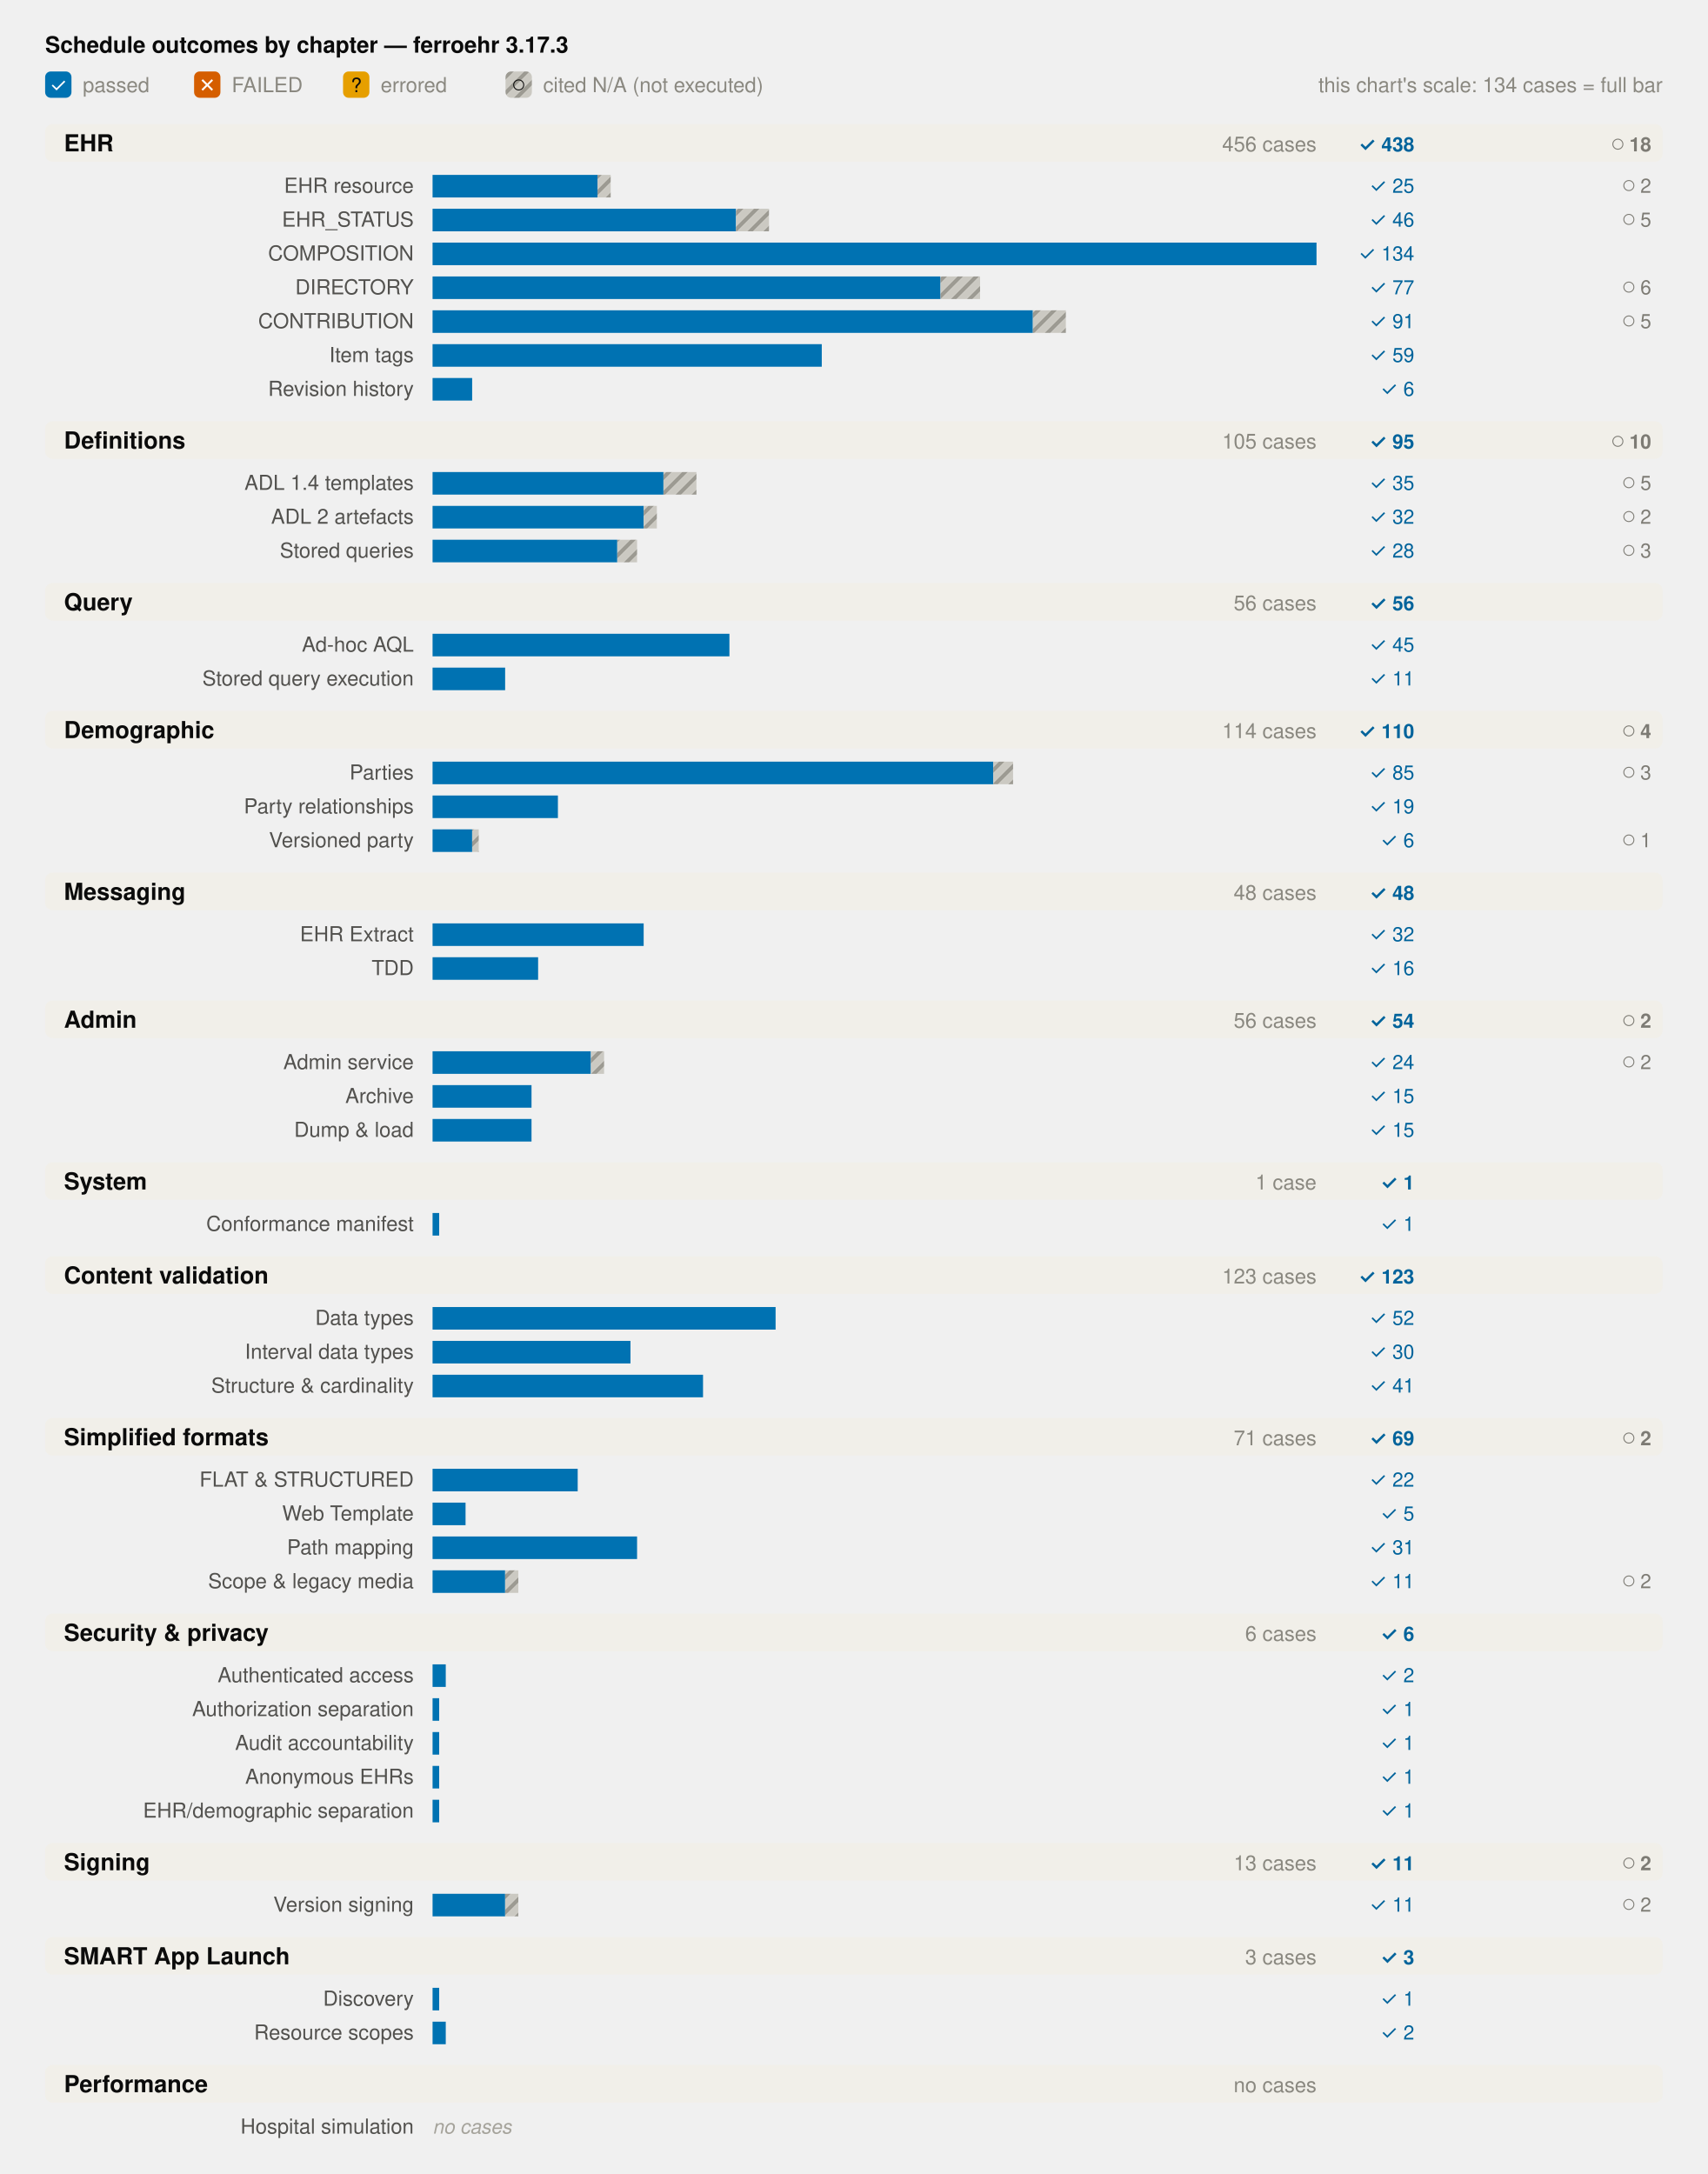
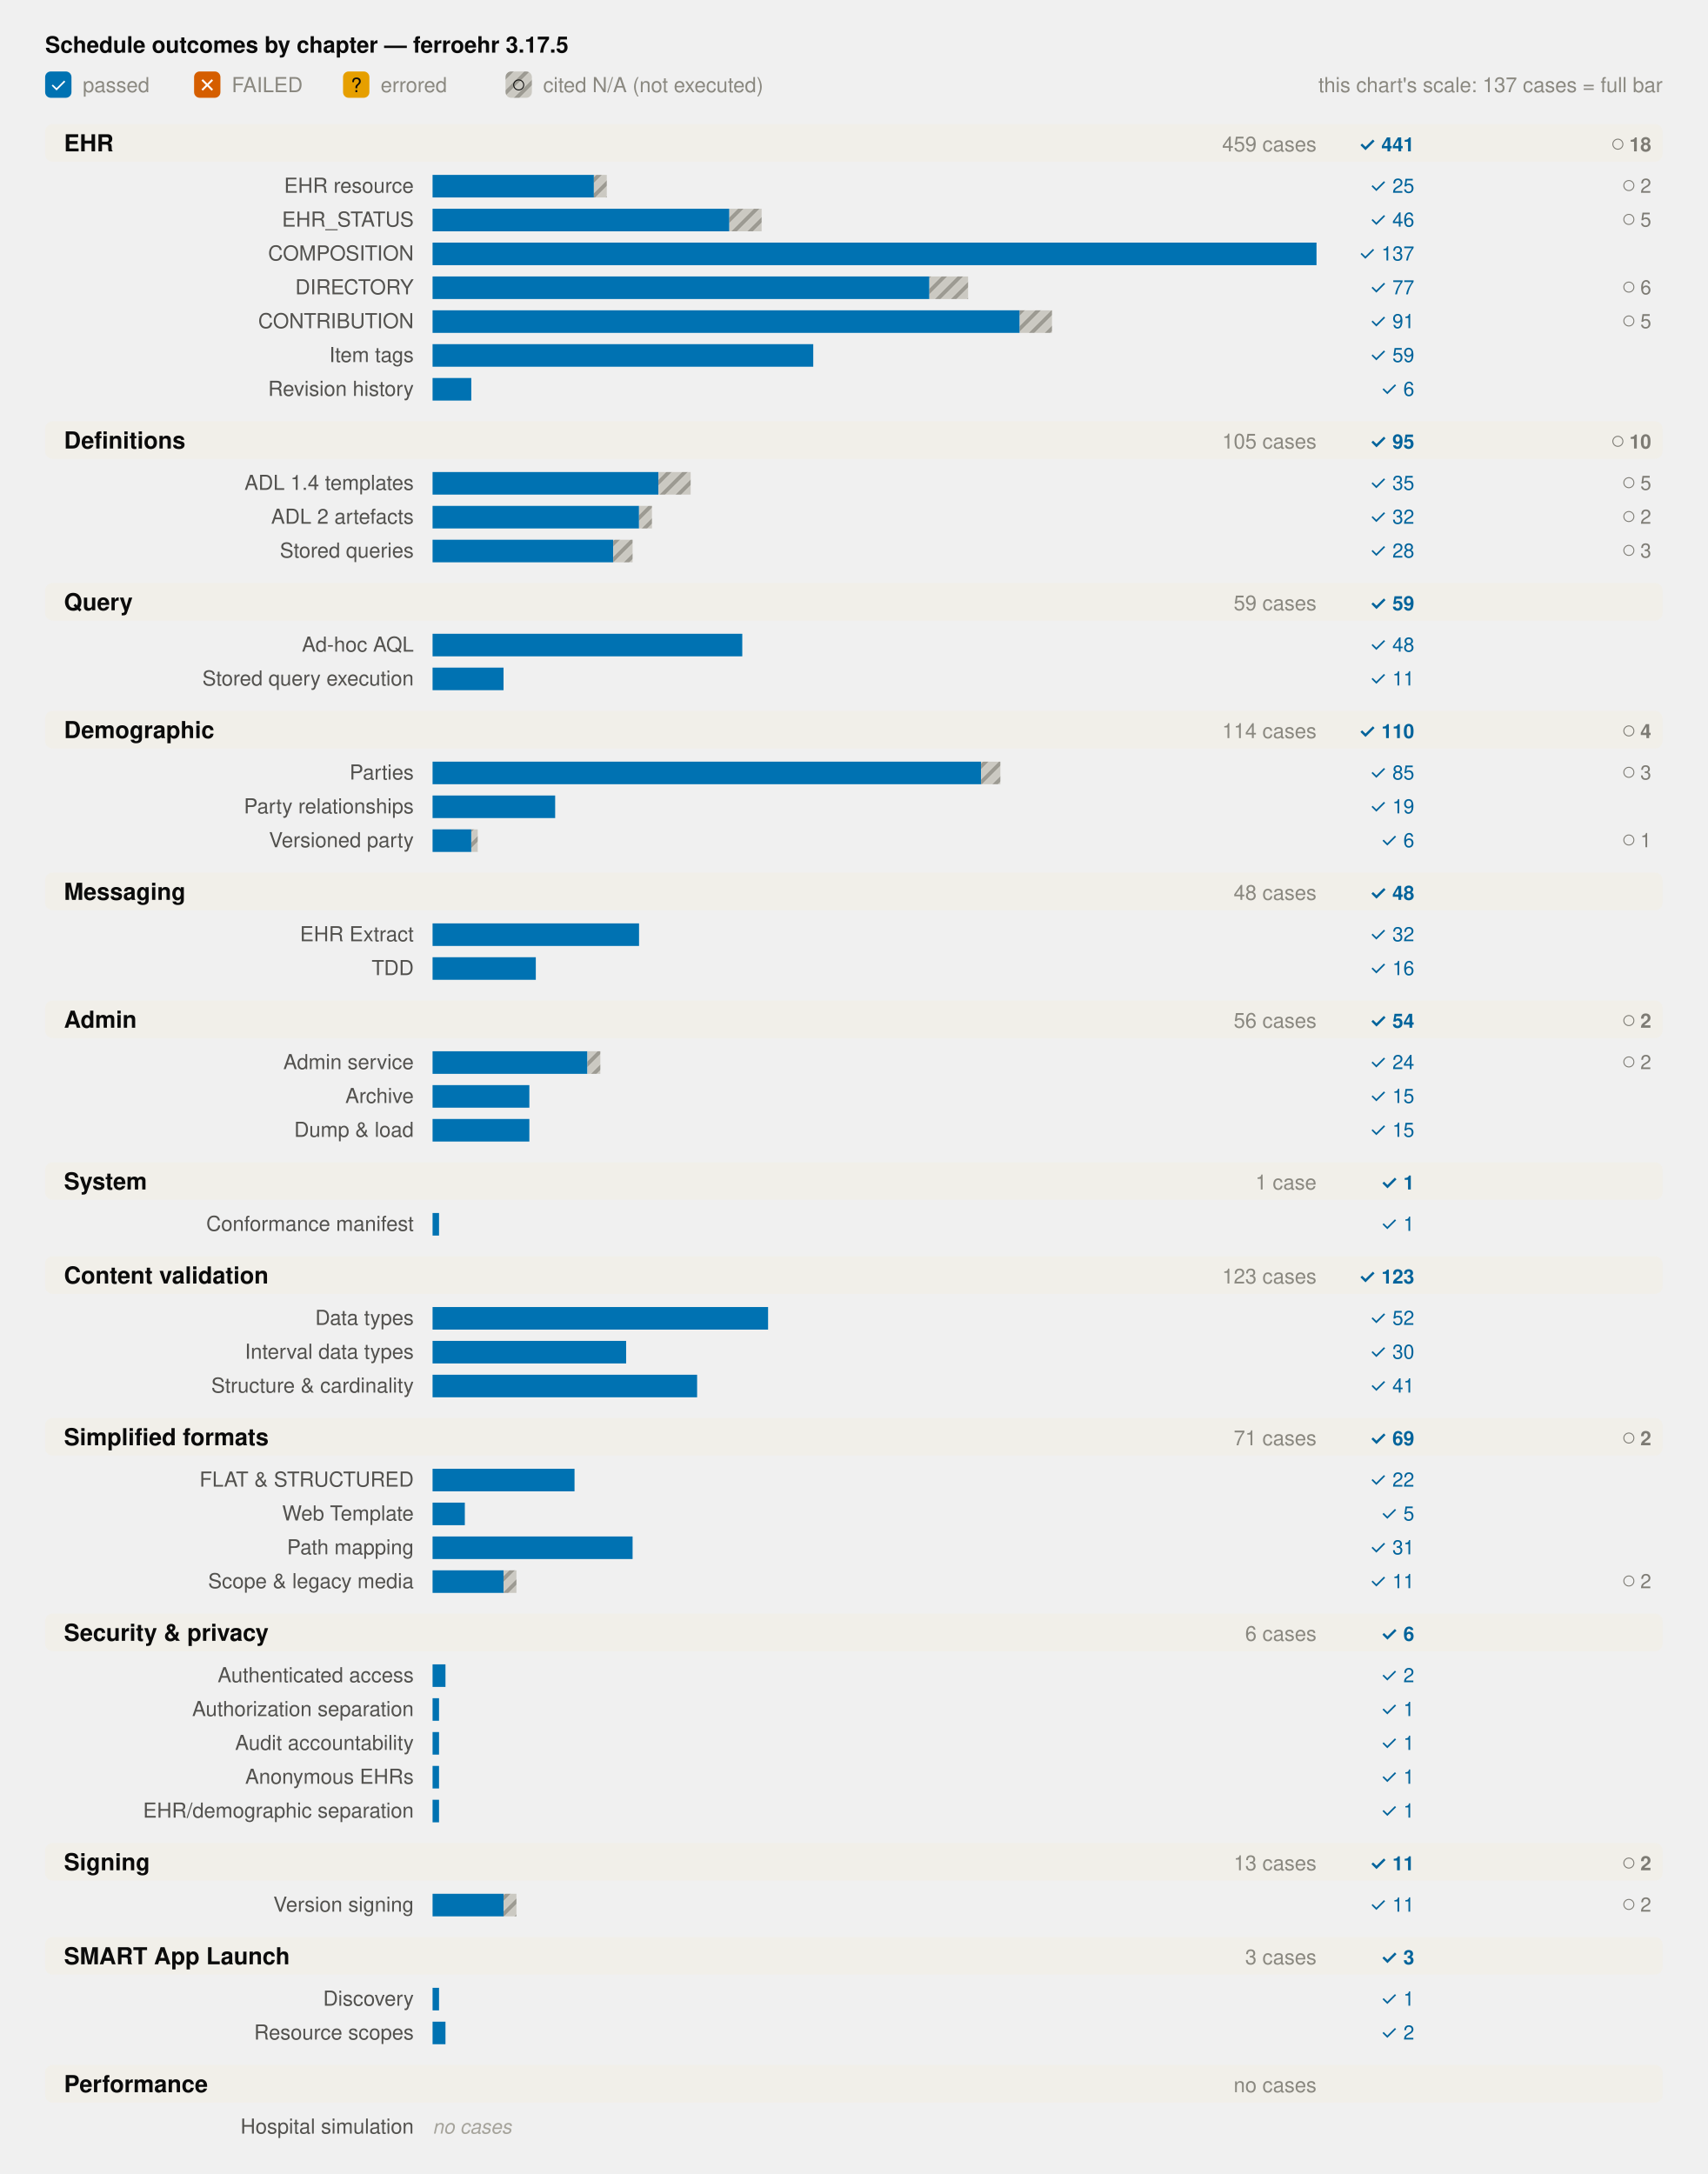
<svg xmlns="http://www.w3.org/2000/svg" viewBox="0 0 908 1156" width="908" height="1156" role="img">
  <style>
text { fill: #52514e; font: 12px -apple-system, 'Segoe UI', Helvetica, Arial, sans-serif; }
.title { fill: #0b0b0b; font-weight: 600; }
.muted { fill: #8a8880; font-size: 11px; }
.grid { stroke: #e4e2dd; stroke-width: 1; }
.cell-label { fill: #ffffff; font-size: 11px; }
.cell-label-dim { fill: #0b0b0b; font-size: 11px; }
.ev-passed { fill: #0072b2; }
.ev-failed { fill: #d55e00; }
.ev-inconclusive { fill: #e69f00; }
.ev-not-evidenced { fill: #cbc9c2; }
.ev-not-claimed { fill: #edece8; }
.cell-required { stroke: #52514e; stroke-width: 1.2; }
.cell-optional { stroke: #cbc9c2; stroke-width: 1; stroke-dasharray: 3 2; }
.bar-passed { fill: #0072b2; }
.bar-failed { fill: #d55e00; }
.bar-errored { fill: #e69f00; }
.bar-na { fill: #cbc9c2; }
.seg-label { fill: #ffffff; font-size: 10.5px; }
.seg-label-dim { fill: #0b0b0b; font-size: 10.5px; }
@media (prefers-color-scheme: dark) {
text { fill: #c3c2b7; }
.title { fill: #ffffff; }
.muted { fill: #8f8e85; }
.grid { stroke: #3a3a38; }
.cell-label { fill: #ffffff; }
.cell-label-dim { fill: #e8e6e0; }
.ev-passed { fill: #3987e5; }
.ev-failed { fill: #e5484d; }
.ev-inconclusive { fill: #f5a623; }
.ev-not-evidenced { fill: #4a4a47; }
.ev-not-claimed { fill: #2b2b29; }
.cell-required { stroke: #c3c2b7; }
.cell-optional { stroke: #4a4a47; }
.bar-passed { fill: #3987e5; }
.bar-failed { fill: #e5484d; }
.bar-errored { fill: #d9a514; }
.bar-na { fill: #4a4a47; }
.seg-label-dim { fill: #e8e6e0; }
}
</style>
  <style>
.chap-row { fill: #f1efe9; }
.chap-name { fill: #0b0b0b; font-size: 12.5px; font-weight: 600; }
.band-label { fill: #52514e; font-size: 11px; }
.band-empty { fill: #a5a39b; font-size: 10.5px; font-style: italic; }
.count { font-size: 10.5px; }
.count-strong { font-weight: 600; }
.count-passed { fill: #00639b; }
.count-failed { fill: #c0530b; font-weight: 600; }
.count-errored { fill: #9a7100; }
.count-na { fill: #7d7b74; }
.na-line { stroke: #9d9b93; stroke-width: 2; }
@media (prefers-color-scheme: dark) {
.chap-row { fill: #2b2b29; }
.chap-name { fill: #ffffff; }
.band-label { fill: #c3c2b7; }
.band-empty { fill: #6f6e68; }
.count-passed { fill: #4f97ee; }
.count-failed { fill: #f2696d; }
.count-errored { fill: #d9a514; }
.count-na { fill: #8f8e85; }
.na-line { stroke: #6d6d69; }
}
</style>
  <defs>
    <pattern id="na-hatch" width="6" height="6" patternUnits="userSpaceOnUse" patternTransform="rotate(45)">
      <rect width="6" height="6" class="bar-na" />
      <line x1="3" y1="0" x2="3" y2="6" class="na-line" />
    </pattern>
  </defs>
-   <text x="24" y="28" class="title">Schedule outcomes by chapter — ferroehr 3.17.3</text>
+   <text x="24" y="28" class="title">Schedule outcomes by chapter — ferroehr 3.17.5</text>
  <rect x="24" y="38" width="14" height="14" rx="3" class="bar-passed" />
  <text x="31" y="49" class="seg-label" text-anchor="middle">✓</text>
  <text x="44" y="49" class="muted">passed</text>
  <rect x="103.2" y="38" width="14" height="14" rx="3" class="bar-failed" />
  <text x="110.2" y="49" class="seg-label" text-anchor="middle">✕</text>
  <text x="123.2" y="49" class="muted">FAILED</text>
  <rect x="182.4" y="38" width="14" height="14" rx="3" class="bar-errored" />
  <text x="189.4" y="49" class="seg-label-dim" text-anchor="middle">?</text>
  <text x="202.4" y="49" class="muted">errored</text>
  <rect x="268.8" y="38" width="14" height="14" rx="3" fill="url(#na-hatch)" />
  <text x="275.8" y="49" class="seg-label-dim" text-anchor="middle">○</text>
  <text x="288.8" y="49" class="muted">cited N/A (not executed)</text>
-   <text x="884" y="49" class="muted" text-anchor="end">this chart's scale: 134 cases = full bar</text>
+   <text x="884" y="49" class="muted" text-anchor="end">this chart's scale: 137 cases = full bar</text>
  <rect x="24" y="66" width="860" height="20" rx="4" class="chap-row" />
  <text x="34" y="80.5" class="chap-name">EHR</text>
-   <text x="700" y="80.5" class="muted" text-anchor="end">456 cases</text>
-   <text x="752" y="80.5" class="count count-passed count-strong" text-anchor="end">✓ 438</text>
+   <text x="700" y="80.5" class="muted" text-anchor="end">459 cases</text>
+   <text x="752" y="80.5" class="count count-passed count-strong" text-anchor="end">✓ 441</text>
  <text x="878" y="80.5" class="count count-na count-strong" text-anchor="end">○ 18</text>
  <text x="220" y="102.5" class="band-label" text-anchor="end">EHR resource</text>
-   <rect x="230" y="93" width="87.687" height="12" class="bar-passed" />
-   <rect x="317.687" y="93" width="7.015" height="12" fill="url(#na-hatch)" />
+   <rect x="230" y="93" width="85.766" height="12" class="bar-passed" />
+   <rect x="315.766" y="93" width="6.861" height="12" fill="url(#na-hatch)" />
  <text x="752" y="102.5" class="count count-passed" text-anchor="end">✓ 25</text>
  <text x="878" y="102.5" class="count count-na" text-anchor="end">○ 2</text>
  <text x="220" y="120.5" class="band-label" text-anchor="end">EHR_STATUS</text>
-   <rect x="230" y="111" width="161.343" height="12" class="bar-passed" />
-   <rect x="391.343" y="111" width="17.537" height="12" fill="url(#na-hatch)" />
+   <rect x="230" y="111" width="157.81" height="12" class="bar-passed" />
+   <rect x="387.81" y="111" width="17.153" height="12" fill="url(#na-hatch)" />
  <text x="752" y="120.5" class="count count-passed" text-anchor="end">✓ 46</text>
  <text x="878" y="120.5" class="count count-na" text-anchor="end">○ 5</text>
  <text x="220" y="138.5" class="band-label" text-anchor="end">COMPOSITION</text>
  <rect x="230" y="129" width="470" height="12" class="bar-passed" />
-   <text x="752" y="138.5" class="count count-passed" text-anchor="end">✓ 134</text>
+   <text x="752" y="138.5" class="count count-passed" text-anchor="end">✓ 137</text>
  <text x="220" y="156.5" class="band-label" text-anchor="end">DIRECTORY</text>
-   <rect x="230" y="147" width="270.075" height="12" class="bar-passed" />
-   <rect x="500.075" y="147" width="21.045" height="12" fill="url(#na-hatch)" />
+   <rect x="230" y="147" width="264.161" height="12" class="bar-passed" />
+   <rect x="494.161" y="147" width="20.584" height="12" fill="url(#na-hatch)" />
  <text x="752" y="156.5" class="count count-passed" text-anchor="end">✓ 77</text>
  <text x="878" y="156.5" class="count count-na" text-anchor="end">○ 6</text>
  <text x="220" y="174.5" class="band-label" text-anchor="end">CONTRIBUTION</text>
-   <rect x="230" y="165" width="319.179" height="12" class="bar-passed" />
-   <rect x="549.179" y="165" width="17.537" height="12" fill="url(#na-hatch)" />
+   <rect x="230" y="165" width="312.19" height="12" class="bar-passed" />
+   <rect x="542.19" y="165" width="17.153" height="12" fill="url(#na-hatch)" />
  <text x="752" y="174.5" class="count count-passed" text-anchor="end">✓ 91</text>
  <text x="878" y="174.5" class="count count-na" text-anchor="end">○ 5</text>
  <text x="220" y="192.5" class="band-label" text-anchor="end">Item tags</text>
-   <rect x="230" y="183" width="206.94" height="12" class="bar-passed" />
+   <rect x="230" y="183" width="202.409" height="12" class="bar-passed" />
  <text x="752" y="192.5" class="count count-passed" text-anchor="end">✓ 59</text>
  <text x="220" y="210.5" class="band-label" text-anchor="end">Revision history</text>
-   <rect x="230" y="201" width="21.045" height="12" class="bar-passed" />
+   <rect x="230" y="201" width="20.584" height="12" class="bar-passed" />
  <text x="752" y="210.5" class="count count-passed" text-anchor="end">✓ 6</text>
  <rect x="24" y="224" width="860" height="20" rx="4" class="chap-row" />
  <text x="34" y="238.5" class="chap-name">Definitions</text>
  <text x="700" y="238.5" class="muted" text-anchor="end">105 cases</text>
  <text x="752" y="238.5" class="count count-passed count-strong" text-anchor="end">✓ 95</text>
  <text x="878" y="238.5" class="count count-na count-strong" text-anchor="end">○ 10</text>
  <text x="220" y="260.5" class="band-label" text-anchor="end">ADL 1.4 templates</text>
-   <rect x="230" y="251" width="122.761" height="12" class="bar-passed" />
-   <rect x="352.761" y="251" width="17.537" height="12" fill="url(#na-hatch)" />
+   <rect x="230" y="251" width="120.073" height="12" class="bar-passed" />
+   <rect x="350.073" y="251" width="17.153" height="12" fill="url(#na-hatch)" />
  <text x="752" y="260.5" class="count count-passed" text-anchor="end">✓ 35</text>
  <text x="878" y="260.5" class="count count-na" text-anchor="end">○ 5</text>
  <text x="220" y="278.5" class="band-label" text-anchor="end">ADL 2 artefacts</text>
-   <rect x="230" y="269" width="112.239" height="12" class="bar-passed" />
-   <rect x="342.239" y="269" width="7.015" height="12" fill="url(#na-hatch)" />
+   <rect x="230" y="269" width="109.781" height="12" class="bar-passed" />
+   <rect x="339.781" y="269" width="6.861" height="12" fill="url(#na-hatch)" />
  <text x="752" y="278.5" class="count count-passed" text-anchor="end">✓ 32</text>
  <text x="878" y="278.5" class="count count-na" text-anchor="end">○ 2</text>
  <text x="220" y="296.5" class="band-label" text-anchor="end">Stored queries</text>
-   <rect x="230" y="287" width="98.209" height="12" class="bar-passed" />
-   <rect x="328.209" y="287" width="10.522" height="12" fill="url(#na-hatch)" />
+   <rect x="230" y="287" width="96.058" height="12" class="bar-passed" />
+   <rect x="326.058" y="287" width="10.292" height="12" fill="url(#na-hatch)" />
  <text x="752" y="296.5" class="count count-passed" text-anchor="end">✓ 28</text>
  <text x="878" y="296.5" class="count count-na" text-anchor="end">○ 3</text>
  <rect x="24" y="310" width="860" height="20" rx="4" class="chap-row" />
  <text x="34" y="324.5" class="chap-name">Query</text>
-   <text x="700" y="324.5" class="muted" text-anchor="end">56 cases</text>
-   <text x="752" y="324.5" class="count count-passed count-strong" text-anchor="end">✓ 56</text>
+   <text x="700" y="324.5" class="muted" text-anchor="end">59 cases</text>
+   <text x="752" y="324.5" class="count count-passed count-strong" text-anchor="end">✓ 59</text>
  <text x="220" y="346.5" class="band-label" text-anchor="end">Ad-hoc AQL</text>
-   <rect x="230" y="337" width="157.836" height="12" class="bar-passed" />
-   <text x="752" y="346.5" class="count count-passed" text-anchor="end">✓ 45</text>
+   <rect x="230" y="337" width="164.672" height="12" class="bar-passed" />
+   <text x="752" y="346.5" class="count count-passed" text-anchor="end">✓ 48</text>
  <text x="220" y="364.5" class="band-label" text-anchor="end">Stored query execution</text>
-   <rect x="230" y="355" width="38.582" height="12" class="bar-passed" />
+   <rect x="230" y="355" width="37.737" height="12" class="bar-passed" />
  <text x="752" y="364.5" class="count count-passed" text-anchor="end">✓ 11</text>
  <rect x="24" y="378" width="860" height="20" rx="4" class="chap-row" />
  <text x="34" y="392.5" class="chap-name">Demographic</text>
  <text x="700" y="392.5" class="muted" text-anchor="end">114 cases</text>
  <text x="752" y="392.5" class="count count-passed count-strong" text-anchor="end">✓ 110</text>
  <text x="878" y="392.5" class="count count-na count-strong" text-anchor="end">○ 4</text>
  <text x="220" y="414.5" class="band-label" text-anchor="end">Parties</text>
-   <rect x="230" y="405" width="298.134" height="12" class="bar-passed" />
-   <rect x="528.134" y="405" width="10.522" height="12" fill="url(#na-hatch)" />
+   <rect x="230" y="405" width="291.606" height="12" class="bar-passed" />
+   <rect x="521.606" y="405" width="10.292" height="12" fill="url(#na-hatch)" />
  <text x="752" y="414.5" class="count count-passed" text-anchor="end">✓ 85</text>
  <text x="878" y="414.5" class="count count-na" text-anchor="end">○ 3</text>
  <text x="220" y="432.5" class="band-label" text-anchor="end">Party relationships</text>
-   <rect x="230" y="423" width="66.642" height="12" class="bar-passed" />
+   <rect x="230" y="423" width="65.182" height="12" class="bar-passed" />
  <text x="752" y="432.5" class="count count-passed" text-anchor="end">✓ 19</text>
  <text x="220" y="450.5" class="band-label" text-anchor="end">Versioned party</text>
-   <rect x="230" y="441" width="21.045" height="12" class="bar-passed" />
-   <rect x="251.045" y="441" width="3.507" height="12" fill="url(#na-hatch)" />
+   <rect x="230" y="441" width="20.584" height="12" class="bar-passed" />
+   <rect x="250.584" y="441" width="3.431" height="12" fill="url(#na-hatch)" />
  <text x="752" y="450.5" class="count count-passed" text-anchor="end">✓ 6</text>
  <text x="878" y="450.5" class="count count-na" text-anchor="end">○ 1</text>
  <rect x="24" y="464" width="860" height="20" rx="4" class="chap-row" />
  <text x="34" y="478.5" class="chap-name">Messaging</text>
  <text x="700" y="478.5" class="muted" text-anchor="end">48 cases</text>
  <text x="752" y="478.5" class="count count-passed count-strong" text-anchor="end">✓ 48</text>
  <text x="220" y="500.5" class="band-label" text-anchor="end">EHR Extract</text>
-   <rect x="230" y="491" width="112.239" height="12" class="bar-passed" />
+   <rect x="230" y="491" width="109.781" height="12" class="bar-passed" />
  <text x="752" y="500.5" class="count count-passed" text-anchor="end">✓ 32</text>
  <text x="220" y="518.5" class="band-label" text-anchor="end">TDD</text>
-   <rect x="230" y="509" width="56.119" height="12" class="bar-passed" />
+   <rect x="230" y="509" width="54.891" height="12" class="bar-passed" />
  <text x="752" y="518.5" class="count count-passed" text-anchor="end">✓ 16</text>
  <rect x="24" y="532" width="860" height="20" rx="4" class="chap-row" />
  <text x="34" y="546.5" class="chap-name">Admin</text>
  <text x="700" y="546.5" class="muted" text-anchor="end">56 cases</text>
  <text x="752" y="546.5" class="count count-passed count-strong" text-anchor="end">✓ 54</text>
  <text x="878" y="546.5" class="count count-na count-strong" text-anchor="end">○ 2</text>
  <text x="220" y="568.5" class="band-label" text-anchor="end">Admin service</text>
-   <rect x="230" y="559" width="84.179" height="12" class="bar-passed" />
-   <rect x="314.179" y="559" width="7.015" height="12" fill="url(#na-hatch)" />
+   <rect x="230" y="559" width="82.336" height="12" class="bar-passed" />
+   <rect x="312.336" y="559" width="6.861" height="12" fill="url(#na-hatch)" />
  <text x="752" y="568.5" class="count count-passed" text-anchor="end">✓ 24</text>
  <text x="878" y="568.5" class="count count-na" text-anchor="end">○ 2</text>
  <text x="220" y="586.5" class="band-label" text-anchor="end">Archive</text>
-   <rect x="230" y="577" width="52.612" height="12" class="bar-passed" />
+   <rect x="230" y="577" width="51.46" height="12" class="bar-passed" />
  <text x="752" y="586.5" class="count count-passed" text-anchor="end">✓ 15</text>
  <text x="220" y="604.5" class="band-label" text-anchor="end">Dump &amp; load</text>
-   <rect x="230" y="595" width="52.612" height="12" class="bar-passed" />
+   <rect x="230" y="595" width="51.46" height="12" class="bar-passed" />
  <text x="752" y="604.5" class="count count-passed" text-anchor="end">✓ 15</text>
  <rect x="24" y="618" width="860" height="20" rx="4" class="chap-row" />
  <text x="34" y="632.5" class="chap-name">System</text>
  <text x="700" y="632.5" class="muted" text-anchor="end">1 case</text>
  <text x="752" y="632.5" class="count count-passed count-strong" text-anchor="end">✓ 1</text>
  <text x="220" y="654.5" class="band-label" text-anchor="end">Conformance manifest</text>
-   <rect x="230" y="645" width="3.507" height="12" class="bar-passed" />
+   <rect x="230" y="645" width="3.431" height="12" class="bar-passed" />
  <text x="752" y="654.5" class="count count-passed" text-anchor="end">✓ 1</text>
  <rect x="24" y="668" width="860" height="20" rx="4" class="chap-row" />
  <text x="34" y="682.5" class="chap-name">Content validation</text>
  <text x="700" y="682.5" class="muted" text-anchor="end">123 cases</text>
  <text x="752" y="682.5" class="count count-passed count-strong" text-anchor="end">✓ 123</text>
  <text x="220" y="704.5" class="band-label" text-anchor="end">Data types</text>
-   <rect x="230" y="695" width="182.388" height="12" class="bar-passed" />
+   <rect x="230" y="695" width="178.394" height="12" class="bar-passed" />
  <text x="752" y="704.5" class="count count-passed" text-anchor="end">✓ 52</text>
  <text x="220" y="722.5" class="band-label" text-anchor="end">Interval data types</text>
-   <rect x="230" y="713" width="105.224" height="12" class="bar-passed" />
+   <rect x="230" y="713" width="102.92" height="12" class="bar-passed" />
  <text x="752" y="722.5" class="count count-passed" text-anchor="end">✓ 30</text>
  <text x="220" y="740.5" class="band-label" text-anchor="end">Structure &amp; cardinality</text>
-   <rect x="230" y="731" width="143.806" height="12" class="bar-passed" />
+   <rect x="230" y="731" width="140.657" height="12" class="bar-passed" />
  <text x="752" y="740.5" class="count count-passed" text-anchor="end">✓ 41</text>
  <rect x="24" y="754" width="860" height="20" rx="4" class="chap-row" />
  <text x="34" y="768.5" class="chap-name">Simplified formats</text>
  <text x="700" y="768.5" class="muted" text-anchor="end">71 cases</text>
  <text x="752" y="768.5" class="count count-passed count-strong" text-anchor="end">✓ 69</text>
  <text x="878" y="768.5" class="count count-na count-strong" text-anchor="end">○ 2</text>
  <text x="220" y="790.5" class="band-label" text-anchor="end">FLAT &amp; STRUCTURED</text>
-   <rect x="230" y="781" width="77.164" height="12" class="bar-passed" />
+   <rect x="230" y="781" width="75.474" height="12" class="bar-passed" />
  <text x="752" y="790.5" class="count count-passed" text-anchor="end">✓ 22</text>
  <text x="220" y="808.5" class="band-label" text-anchor="end">Web Template</text>
-   <rect x="230" y="799" width="17.537" height="12" class="bar-passed" />
+   <rect x="230" y="799" width="17.153" height="12" class="bar-passed" />
  <text x="752" y="808.5" class="count count-passed" text-anchor="end">✓ 5</text>
  <text x="220" y="826.5" class="band-label" text-anchor="end">Path mapping</text>
-   <rect x="230" y="817" width="108.731" height="12" class="bar-passed" />
+   <rect x="230" y="817" width="106.35" height="12" class="bar-passed" />
  <text x="752" y="826.5" class="count count-passed" text-anchor="end">✓ 31</text>
  <text x="220" y="844.5" class="band-label" text-anchor="end">Scope &amp; legacy media</text>
-   <rect x="230" y="835" width="38.582" height="12" class="bar-passed" />
-   <rect x="268.582" y="835" width="7.015" height="12" fill="url(#na-hatch)" />
+   <rect x="230" y="835" width="37.737" height="12" class="bar-passed" />
+   <rect x="267.737" y="835" width="6.861" height="12" fill="url(#na-hatch)" />
  <text x="752" y="844.5" class="count count-passed" text-anchor="end">✓ 11</text>
  <text x="878" y="844.5" class="count count-na" text-anchor="end">○ 2</text>
  <rect x="24" y="858" width="860" height="20" rx="4" class="chap-row" />
  <text x="34" y="872.5" class="chap-name">Security &amp; privacy</text>
  <text x="700" y="872.5" class="muted" text-anchor="end">6 cases</text>
  <text x="752" y="872.5" class="count count-passed count-strong" text-anchor="end">✓ 6</text>
  <text x="220" y="894.5" class="band-label" text-anchor="end">Authenticated access</text>
-   <rect x="230" y="885" width="7.015" height="12" class="bar-passed" />
+   <rect x="230" y="885" width="6.861" height="12" class="bar-passed" />
  <text x="752" y="894.5" class="count count-passed" text-anchor="end">✓ 2</text>
  <text x="220" y="912.5" class="band-label" text-anchor="end">Authorization separation</text>
-   <rect x="230" y="903" width="3.507" height="12" class="bar-passed" />
+   <rect x="230" y="903" width="3.431" height="12" class="bar-passed" />
  <text x="752" y="912.5" class="count count-passed" text-anchor="end">✓ 1</text>
  <text x="220" y="930.5" class="band-label" text-anchor="end">Audit accountability</text>
-   <rect x="230" y="921" width="3.507" height="12" class="bar-passed" />
+   <rect x="230" y="921" width="3.431" height="12" class="bar-passed" />
  <text x="752" y="930.5" class="count count-passed" text-anchor="end">✓ 1</text>
  <text x="220" y="948.5" class="band-label" text-anchor="end">Anonymous EHRs</text>
-   <rect x="230" y="939" width="3.507" height="12" class="bar-passed" />
+   <rect x="230" y="939" width="3.431" height="12" class="bar-passed" />
  <text x="752" y="948.5" class="count count-passed" text-anchor="end">✓ 1</text>
  <text x="220" y="966.5" class="band-label" text-anchor="end">EHR/demographic separation</text>
-   <rect x="230" y="957" width="3.507" height="12" class="bar-passed" />
+   <rect x="230" y="957" width="3.431" height="12" class="bar-passed" />
  <text x="752" y="966.5" class="count count-passed" text-anchor="end">✓ 1</text>
  <rect x="24" y="980" width="860" height="20" rx="4" class="chap-row" />
  <text x="34" y="994.5" class="chap-name">Signing</text>
  <text x="700" y="994.5" class="muted" text-anchor="end">13 cases</text>
  <text x="752" y="994.5" class="count count-passed count-strong" text-anchor="end">✓ 11</text>
  <text x="878" y="994.5" class="count count-na count-strong" text-anchor="end">○ 2</text>
  <text x="220" y="1016.5" class="band-label" text-anchor="end">Version signing</text>
-   <rect x="230" y="1007" width="38.582" height="12" class="bar-passed" />
-   <rect x="268.582" y="1007" width="7.015" height="12" fill="url(#na-hatch)" />
+   <rect x="230" y="1007" width="37.737" height="12" class="bar-passed" />
+   <rect x="267.737" y="1007" width="6.861" height="12" fill="url(#na-hatch)" />
  <text x="752" y="1016.5" class="count count-passed" text-anchor="end">✓ 11</text>
  <text x="878" y="1016.5" class="count count-na" text-anchor="end">○ 2</text>
  <rect x="24" y="1030" width="860" height="20" rx="4" class="chap-row" />
  <text x="34" y="1044.5" class="chap-name">SMART App Launch</text>
  <text x="700" y="1044.5" class="muted" text-anchor="end">3 cases</text>
  <text x="752" y="1044.5" class="count count-passed count-strong" text-anchor="end">✓ 3</text>
  <text x="220" y="1066.5" class="band-label" text-anchor="end">Discovery</text>
-   <rect x="230" y="1057" width="3.507" height="12" class="bar-passed" />
+   <rect x="230" y="1057" width="3.431" height="12" class="bar-passed" />
  <text x="752" y="1066.5" class="count count-passed" text-anchor="end">✓ 1</text>
  <text x="220" y="1084.5" class="band-label" text-anchor="end">Resource scopes</text>
-   <rect x="230" y="1075" width="7.015" height="12" class="bar-passed" />
+   <rect x="230" y="1075" width="6.861" height="12" class="bar-passed" />
  <text x="752" y="1084.5" class="count count-passed" text-anchor="end">✓ 2</text>
  <rect x="24" y="1098" width="860" height="20" rx="4" class="chap-row" />
  <text x="34" y="1112.5" class="chap-name">Performance</text>
  <text x="700" y="1112.5" class="muted" text-anchor="end">no cases</text>
  <text x="220" y="1134.5" class="band-label" text-anchor="end">Hospital simulation</text>
  <text x="230" y="1134.5" class="band-empty">no cases</text>
</svg>
